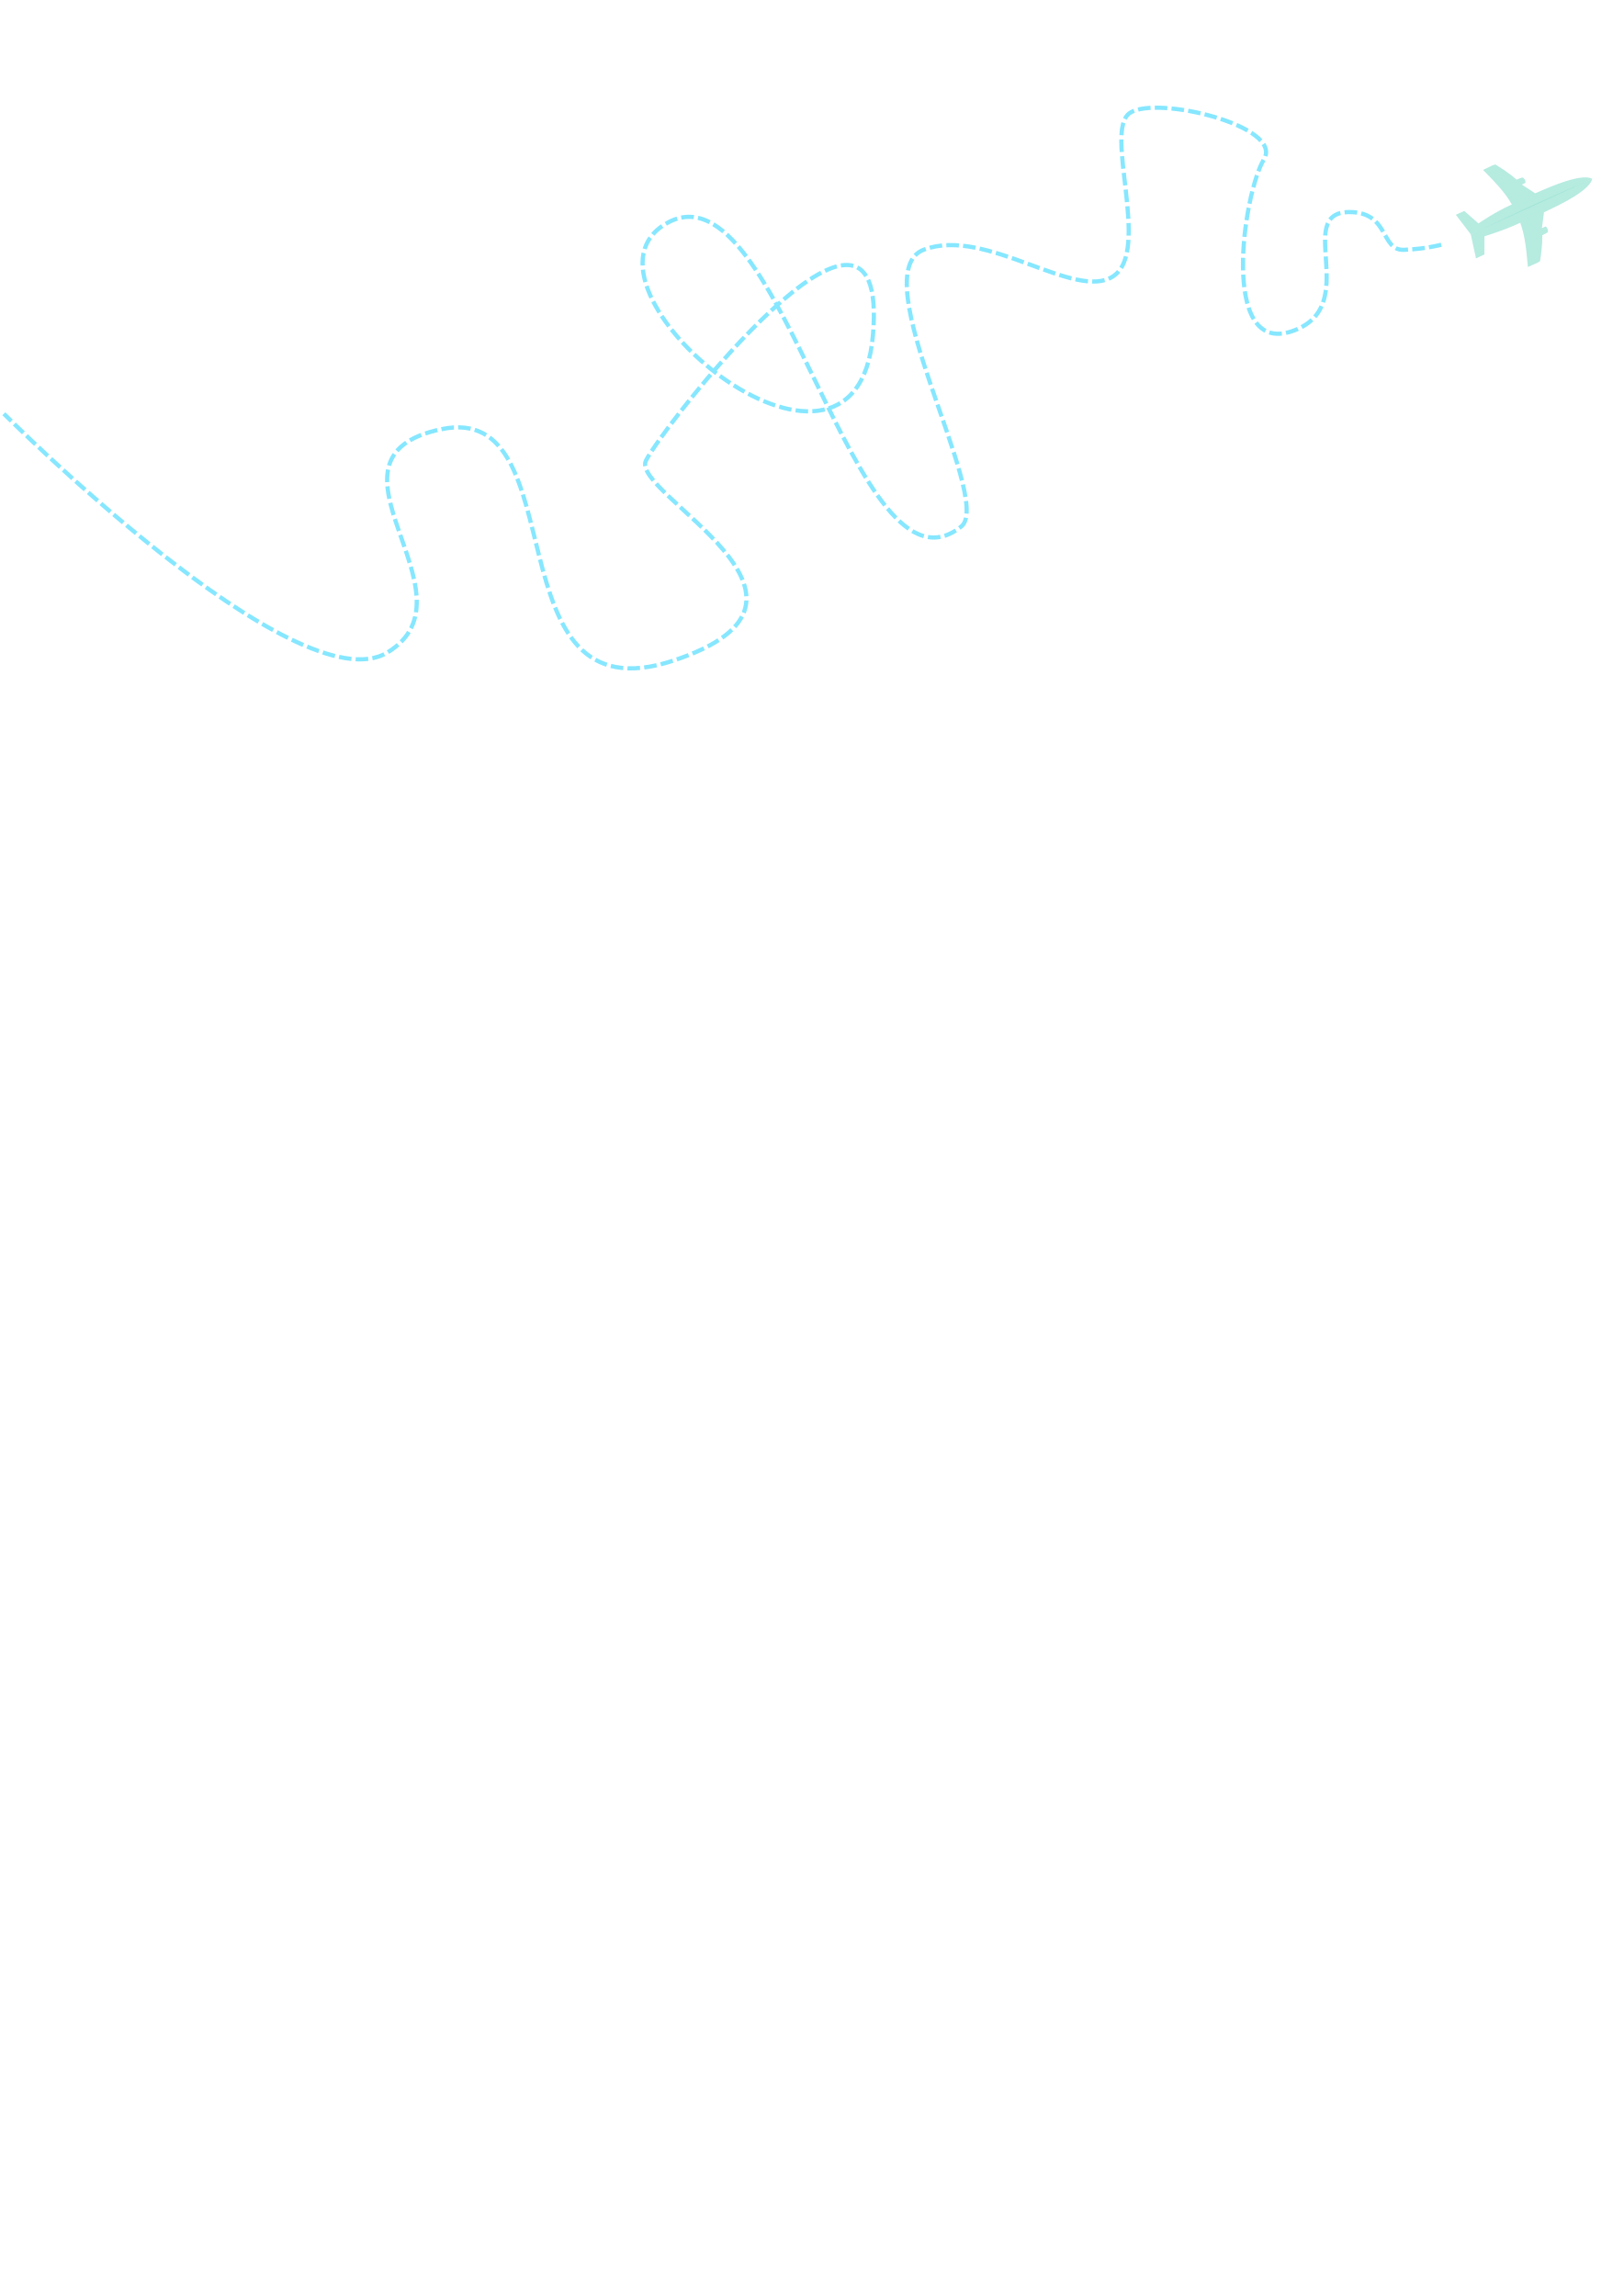
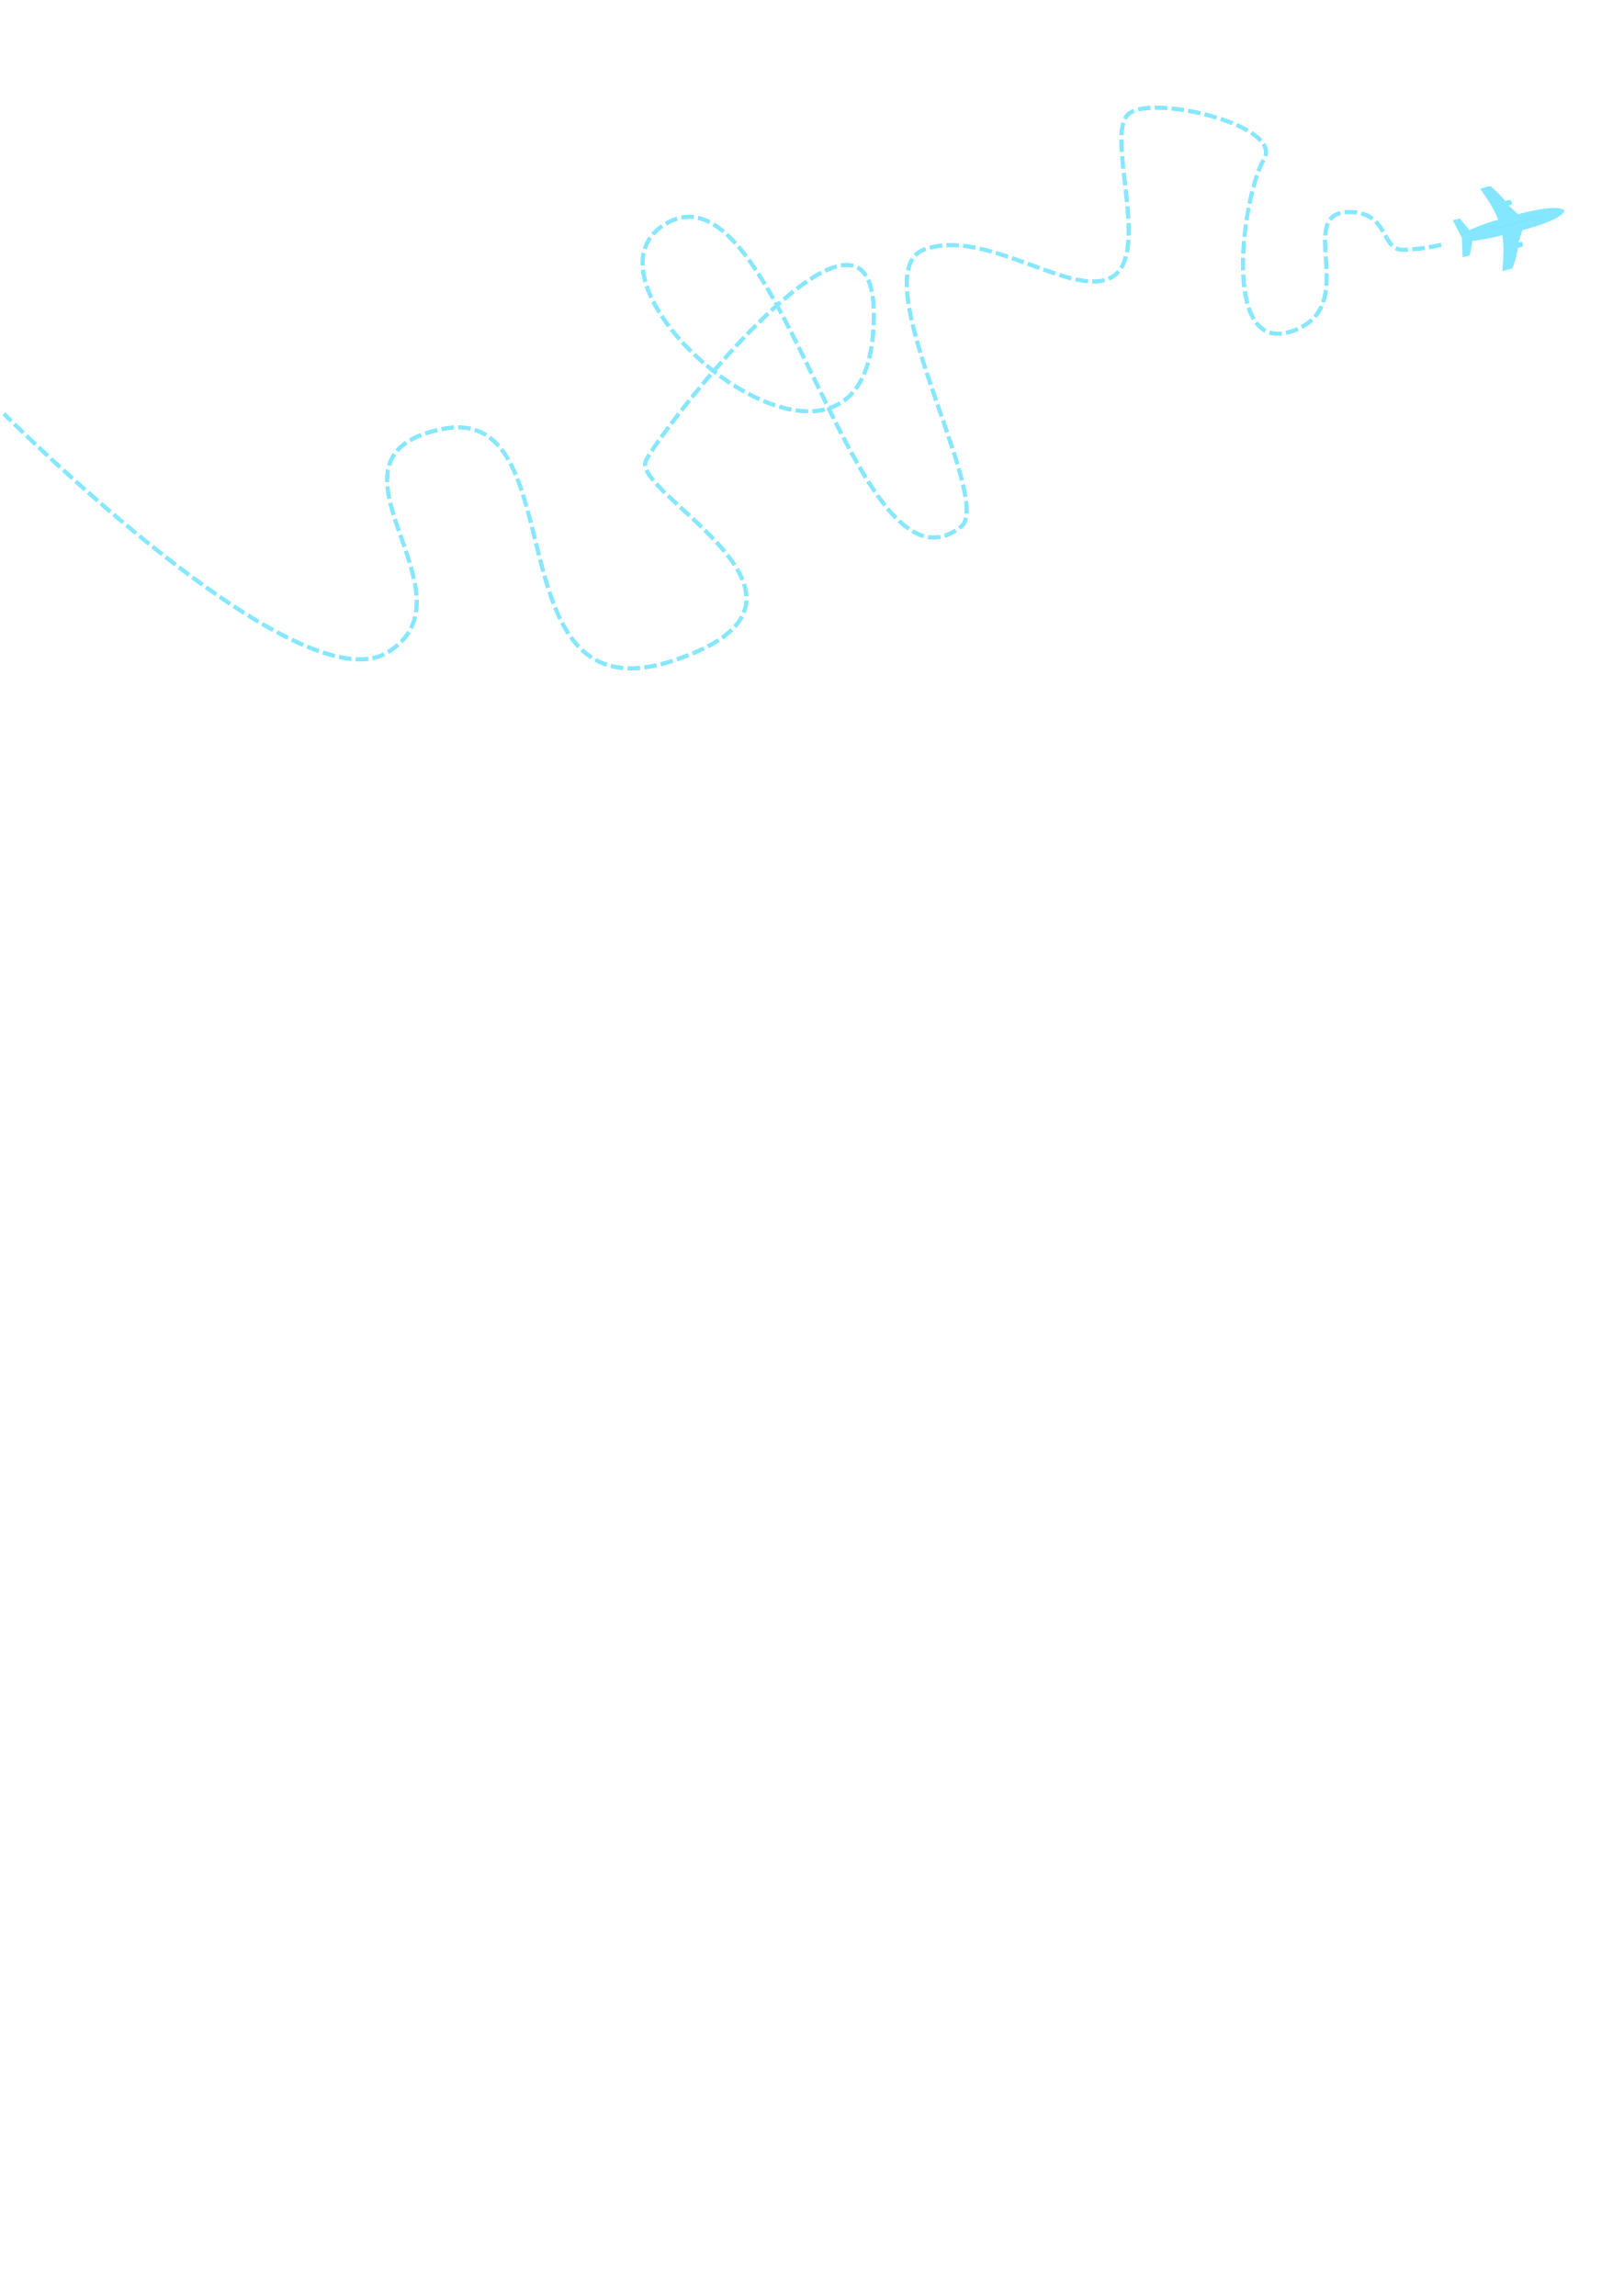
<svg xmlns="http://www.w3.org/2000/svg" width="210mm" height="297mm" viewBox="0 0 210 297" version="1.1" id="svg5076">
  <defs id="defs5070">
    <marker orient="auto" refY="0.0" refX="0.0" id="Arrow1Lstart" style="overflow:visible">
      <path id="path5774" d="M 0.0,0.0 L 5.0,-5.0 L -12.5,0.0 L 5.0,5.0 L 0.0,0.0 z " style="fill-rule:evenodd;stroke:#55ddff;stroke-width:1pt;stroke-opacity:1;fill:#55ddff;fill-opacity:1" transform="scale(0.8) translate(12.5,0)" />
    </marker>
  </defs>
  <g id="layer1" style="opacity:1">
    <flowRoot xml:space="preserve" id="flowRoot5621" style="font-style:normal;font-weight:normal;font-size:40px;line-height:1.25;font-family:sans-serif;text-align:center;letter-spacing:0px;word-spacing:0px;text-anchor:middle;fill:#000000;fill-opacity:1;stroke:none" transform="matrix(0.2645833,0,0,0.2645833,-3.39885,50.27086)">
      <flowRegion id="flowRegion5623" style="text-align:center;text-anchor:middle">
        <rect id="rect5625" width="696.306" height="525.585" x="60" y="239.663" ry="0" style="text-align:center;text-anchor:middle" />
      </flowRegion>
      <flowPara id="flowPara5627" />
      <flowPara id="flowPara5681" style="font-style:normal;font-variant:normal;font-weight:normal;font-stretch:normal;font-family:BlackJack;-inkscape-font-specification:BlackJack;text-align:center;text-anchor:middle;font-size:37.333px" />
      <flowPara style="font-style:normal;font-variant:normal;font-weight:normal;font-stretch:normal;font-size:37.333px;font-family:BlackJack;-inkscape-font-specification:BlackJack;text-align:center;text-anchor:middle" id="flowPara4588">Vin rouge / Vino tinto : Ramón Bilbao Crianza 2014, D.O. Rioja</flowPara>
      <flowPara style="font-style:normal;font-variant:normal;font-weight:normal;font-stretch:normal;font-size:37.333px;font-family:BlackJack;-inkscape-font-specification:BlackJack;text-align:center;text-anchor:middle" id="flowPara4590" />
      <flowPara style="font-style:normal;font-variant:normal;font-weight:normal;font-stretch:normal;font-size:37.333px;font-family:BlackJack;-inkscape-font-specification:BlackJack;text-align:center;text-anchor:middle" id="flowPara4582">Vin blanc / Vino blanco : Chignin Vieilles Vignes 2015, Berthollier</flowPara>
      <flowPara style="font-style:normal;font-variant:normal;font-weight:normal;font-stretch:normal;font-size:37.333px;font-family:BlackJack;-inkscape-font-specification:BlackJack;text-align:center;text-anchor:middle" id="flowPara4592" />
      <flowPara style="font-style:normal;font-variant:normal;font-weight:normal;font-stretch:normal;font-size:37.333px;font-family:BlackJack;-inkscape-font-specification:BlackJack;text-align:center;text-anchor:middle" id="flowPara4584">Pétillant / Espumoso : Crémant de Bourgogne Millesime 2014, Veuve Ambal</flowPara>
      <flowPara id="flowPara5633" style="-inkscape-font-specification:BlackJack;font-family:BlackJack;font-weight:normal;font-style:normal;font-stretch:normal;font-variant:normal;font-size:37.333px" />
      <flowPara id="flowPara5635" style="-inkscape-font-specification:BlackJack;font-family:BlackJack;font-weight:normal;font-style:normal;font-stretch:normal;font-variant:normal;font-size:37.333px" />
      <flowPara id="flowPara5637" style="-inkscape-font-specification:BlackJack;font-family:BlackJack;font-weight:normal;font-style:normal;font-stretch:normal;font-variant:normal;font-size:37.333px" />
      <flowPara id="flowPara5639" style="-inkscape-font-specification:BlackJack;font-family:BlackJack;font-weight:normal;font-style:normal;font-stretch:normal;font-variant:normal;font-size:37.333px" />
      <flowPara id="flowPara5641" style="-inkscape-font-specification:BlackJack;font-family:BlackJack;font-weight:normal;font-style:normal;font-stretch:normal;font-variant:normal;font-size:37.333px" />
      <flowPara id="flowPara5643" style="-inkscape-font-specification:BlackJack;font-family:BlackJack;font-weight:normal;font-style:normal;font-stretch:normal;font-variant:normal;font-size:37.333px" />
      <flowPara id="flowPara5645" style="-inkscape-font-specification:BlackJack;font-family:BlackJack;font-weight:normal;font-style:normal;font-stretch:normal;font-variant:normal;font-size:37.333px" />
      <flowPara id="flowPara5647" style="-inkscape-font-specification:BlackJack;font-family:BlackJack;font-weight:normal;font-style:normal;font-stretch:normal;font-variant:normal;font-size:37.333px" />
      <flowPara id="flowPara5649" style="-inkscape-font-specification:BlackJack;font-family:BlackJack;font-weight:normal;font-style:normal;font-stretch:normal;font-variant:normal;font-size:37.333px" />
      <flowPara id="flowPara5651" style="-inkscape-font-specification:BlackJack;font-family:BlackJack;font-weight:normal;font-style:normal;font-stretch:normal;font-variant:normal;font-size:37.333px" />
      <flowPara id="flowPara5653" style="-inkscape-font-specification:BlackJack;font-family:BlackJack;font-weight:normal;font-style:normal;font-stretch:normal;font-variant:normal;font-size:37.333px" />
      <flowPara id="flowPara5655" style="-inkscape-font-specification:BlackJack;font-family:BlackJack;font-weight:normal;font-style:normal;font-stretch:normal;font-variant:normal;font-size:37.333px" />
      <flowPara id="flowPara5657" style="-inkscape-font-specification:BlackJack;font-family:BlackJack;font-weight:normal;font-style:normal;font-stretch:normal;font-variant:normal;font-size:37.333px" />
      <flowPara id="flowPara5659" style="-inkscape-font-specification:BlackJack;font-family:BlackJack;font-weight:normal;font-style:normal;font-stretch:normal;font-variant:normal;font-size:37.333px" />
      <flowPara id="flowPara5661" style="-inkscape-font-specification:BlackJack;font-family:BlackJack;font-weight:normal;font-style:normal;font-stretch:normal;font-variant:normal;font-size:37.333px" />
      <flowPara id="flowPara5663" style="-inkscape-font-specification:BlackJack;font-family:BlackJack;font-weight:normal;font-style:normal;font-stretch:normal;font-variant:normal;font-size:37.333px" />
      <flowPara id="flowPara5665" style="-inkscape-font-specification:BlackJack;font-family:BlackJack;font-weight:normal;font-style:normal;font-stretch:normal;font-variant:normal;font-size:37.333px" />
    </flowRoot>
    <flowRoot xml:space="preserve" id="flowRoot5683" style="fill:black;fill-opacity:1;stroke:none;font-family:sans-serif;font-style:normal;font-weight:normal;font-size:40px;line-height:1.25;letter-spacing:0px;word-spacing:0px">
      <flowRegion id="flowRegion5685" style="">
        <rect id="rect5687" width="114.286" height="125.714" x="45.714" y="796.805" style="" />
      </flowRegion>
      <flowPara id="flowPara5689" />
    </flowRoot>
    <path style="display:inline;opacity:0.711;fill:none;stroke:#55ddff;stroke-width:0.543;stroke-linecap:butt;stroke-linejoin:miter;stroke-miterlimit:4;stroke-dasharray:1.629, 0.543;stroke-dashoffset:4.616;stroke-opacity:1" d="m 0.499,53.521 c 0,0 37.877,38.045 49.626,30.871 12.241,-7.474 -10.79,-25.179 6.974,-28.877 17.765,-3.697 6.022,37.892 30.023,29.927 24.001,-7.965 -5.691,-21.591 -3.58,-25.862 2.111,-4.272 31.56,-42.282 29.364,-16.27 -2.196,26.012 -41.144,-6.554 -26.529,-14.516 14.615,-7.963 24.167,50.801 38.053,39.221 3.898,-3.869 -13.018,-32.709 -4.933,-35.724 8.085,-3.015 19.608,6.768 24.512,3.423 4.904,-3.345 -1.317,-18.759 2.106,-21.095 3.423,-2.335 19.976,1.693 17.349,6.003 -2.627,4.31 -5.764,25.337 3.567,22.246 9.331,-3.091 0.138,-15.437 7.482,-15.437 5.233,0 3.989,5 7.063,4.886 3.074,-0.114 5.253,-0.767 5.253,-0.767" id="path4510" />
-     <g id="g5772" transform="matrix(1.385946,0,0,1.383201,-82.9375,-26.51009)" style="opacity:1;fill:#87decd;fill-opacity:0.606;stroke-width:0.722">
-       <path style="display:inline;opacity:1;fill:#87decd;fill-opacity:0.606;stroke:none;stroke-width:0.037px;stroke-linecap:butt;stroke-linejoin:miter;stroke-opacity:1" d="m 197.09,41.082 0.488,2.246 0.784,-0.36 0.011,-1.709 c 0,0 1.867,-0.557 3.337,-1.264 0.346,0.972 0.536,1.982 0.712,4.141 1.092,-0.502 0.689,-0.268 1.135,-0.542 0.27,-1.716 0.206,-2.426 0.206,-2.426 0,0 0.288,-0.139 0.494,-0.261 0.101,-0.185 -0.016,-0.467 -0.186,-0.562 l -0.339,0.156 c 0,0 0.126,-0.956 0.191,-1.478 0.319,-0.192 4.219,-1.822 4.504,-3.136 -4.74,2.08 -5.499,2.436 -11.337,5.194 z" id="path5766" />
-       <path id="path5768" d="m 197.09,41.082 -1.391,-1.831 0.784,-0.36 1.326,1.166 c 0,0 1.62,-1.115 3.115,-1.769 -0.515,-0.895 -1.159,-1.696 -2.688,-3.234 1.092,-0.502 0.652,-0.348 1.15,-0.508 1.481,0.912 1.98,1.422 1.98,1.422 0,0 0.293,-0.128 0.52,-0.205 0.207,0.044 0.345,0.316 0.306,0.506 l -0.339,0.156 c 0,0 0.809,0.526 1.249,0.817 0.353,-0.117 4.141,-1.993 5.325,-1.354" style="display:inline;opacity:1;fill:#87decd;fill-opacity:0.606;stroke:none;stroke-width:0.037px;stroke-linecap:butt;stroke-linejoin:miter;stroke-opacity:1" />
+     <g id="g5772" transform="matrix(1.089055,0.1872695,-0.1868986,1.086898,-17.90089,-50.81599)" style="opacity:1;fill:#55ddff;fill-opacity:0.714;stroke-width:0.906">
+       <path style="display:inline;opacity:1;fill:#55ddff;fill-opacity:0.714;stroke:none;stroke-width:0.046px;stroke-linecap:butt;stroke-linejoin:miter;stroke-opacity:1" d="m 197.09,41.082 0.488,2.246 0.784,-0.36 0.011,-1.709 c 0,0 1.867,-0.557 3.337,-1.264 0.346,0.972 0.536,1.982 0.712,4.141 1.092,-0.502 0.689,-0.268 1.135,-0.542 0.27,-1.716 0.206,-2.426 0.206,-2.426 0,0 0.288,-0.139 0.494,-0.261 0.101,-0.185 -0.016,-0.467 -0.186,-0.562 l -0.339,0.156 c 0,0 0.126,-0.956 0.191,-1.478 0.319,-0.192 4.219,-1.822 4.504,-3.136 -4.74,2.08 -5.499,2.436 -11.337,5.194 z" id="path5766" />
+       <path id="path5768" d="m 197.09,41.082 -1.391,-1.831 0.784,-0.36 1.326,1.166 c 0,0 1.62,-1.115 3.115,-1.769 -0.515,-0.895 -1.159,-1.696 -2.688,-3.234 1.092,-0.502 0.652,-0.348 1.15,-0.508 1.481,0.912 1.98,1.422 1.98,1.422 0,0 0.293,-0.128 0.52,-0.205 0.207,0.044 0.345,0.316 0.306,0.506 l -0.339,0.156 c 0,0 0.809,0.526 1.249,0.817 0.353,-0.117 4.141,-1.993 5.325,-1.354" style="display:inline;opacity:1;fill:#55ddff;fill-opacity:0.714;stroke:none;stroke-width:0.046px;stroke-linecap:butt;stroke-linejoin:miter;stroke-opacity:1" />
    </g>
  </g>
</svg>
